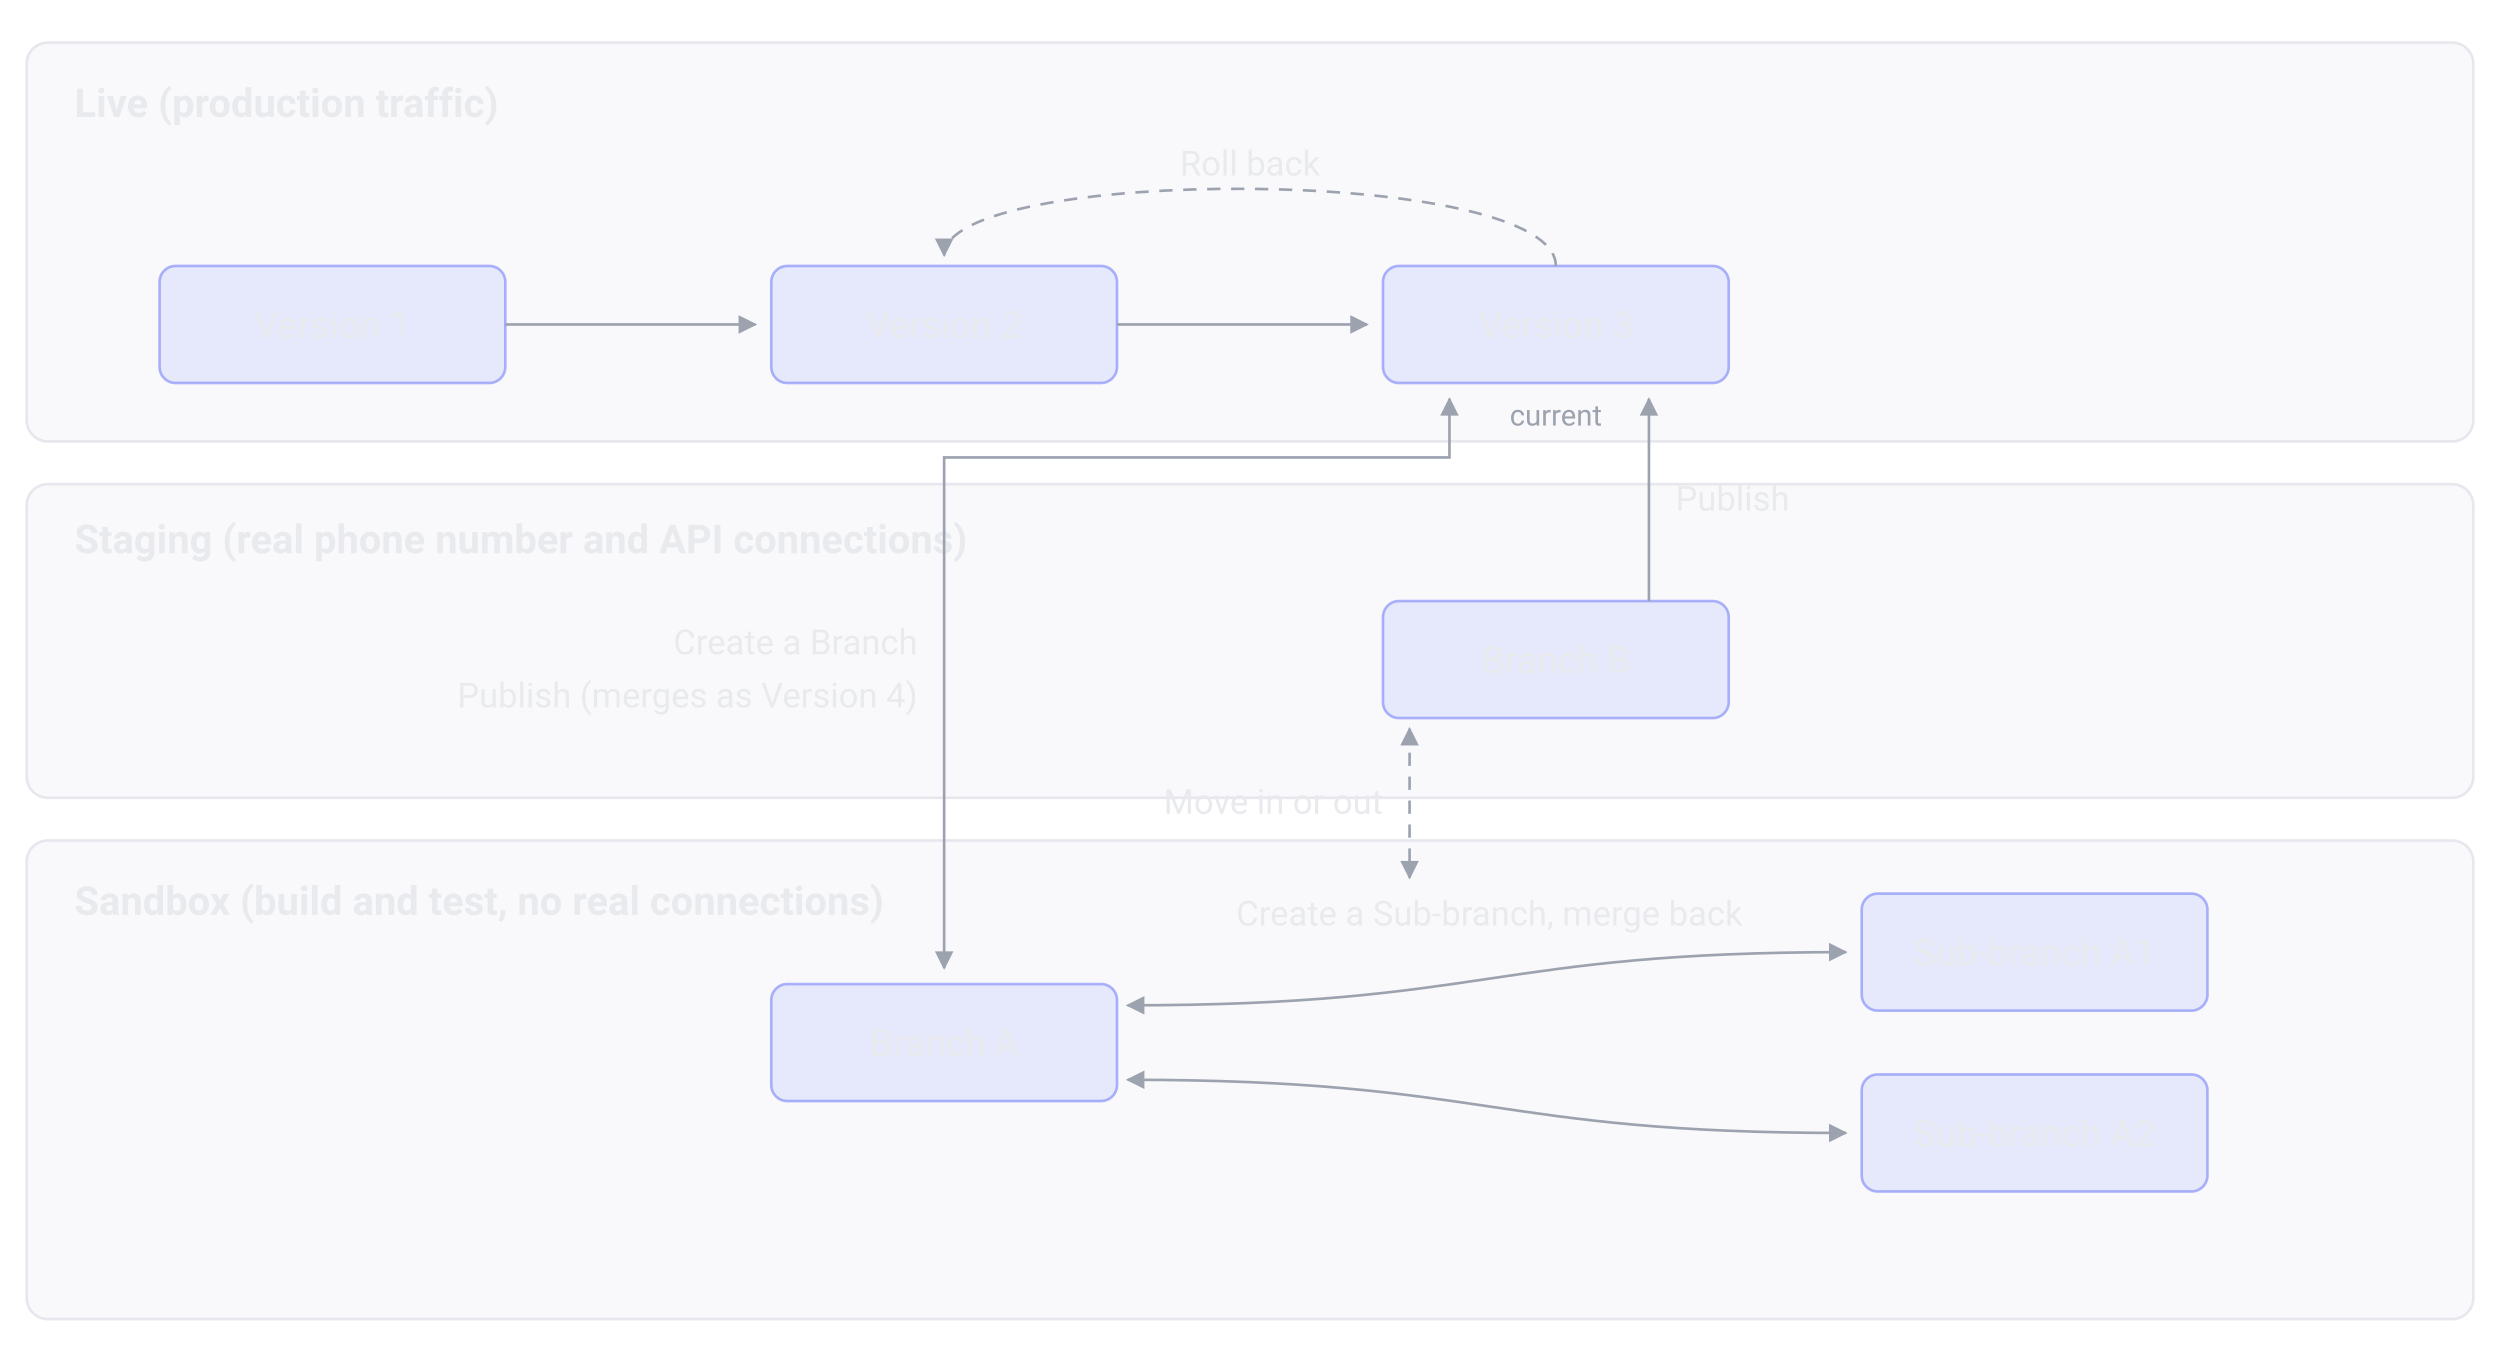
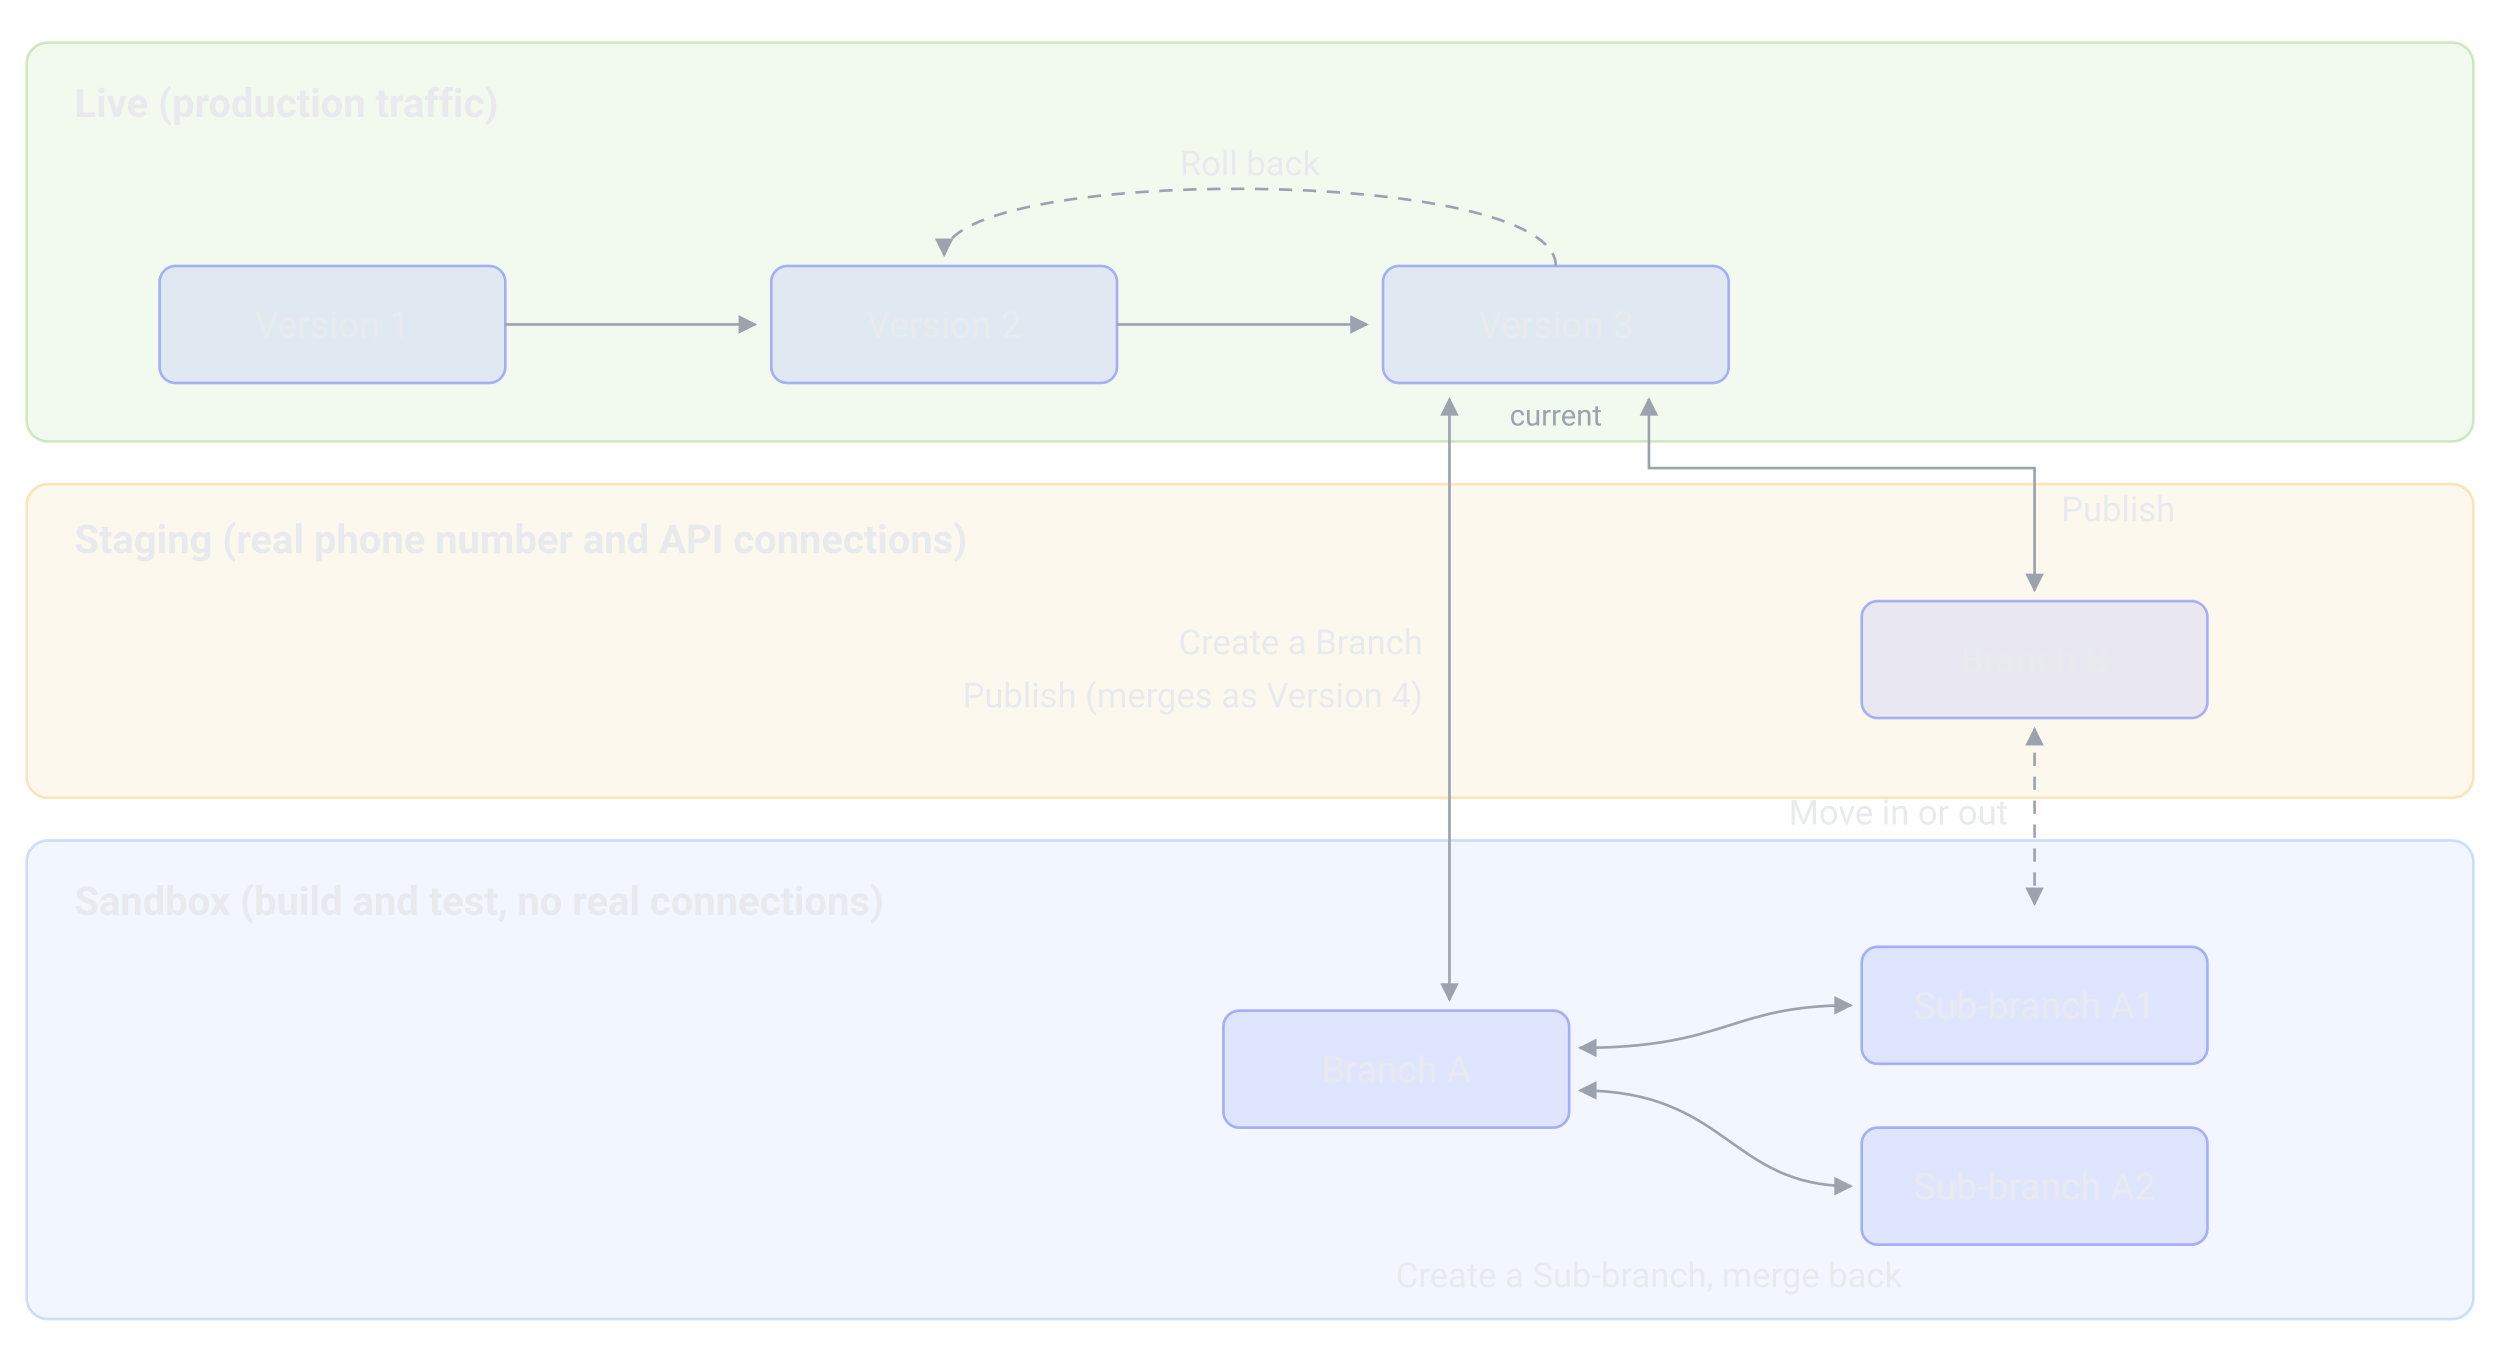
<svg xmlns="http://www.w3.org/2000/svg" viewBox="0 0 940 512" font-family="ui-sans-serif, system-ui, -apple-system, 'Segoe UI', Roboto, Helvetica, Arial, sans-serif">
  <defs>
    <marker id="arr" viewBox="0 0 10 10" refX="9" refY="5" markerWidth="7" markerHeight="7" orient="auto-start-reverse">
      <path d="M 0 0 L 10 5 L 0 10 z" fill="#9ca3af" />
    </marker>
  </defs>
-   <rect x="10" y="16" width="920" height="150" rx="8" fill="rgba(180,180,200,0.08)" stroke="rgba(180,180,200,0.30)" />
-   <rect x="10" y="182" width="920" height="118" rx="8" fill="rgba(180,180,200,0.08)" stroke="rgba(180,180,200,0.30)" />
-   <rect x="10" y="316" width="920" height="180" rx="8" fill="rgba(180,180,200,0.08)" stroke="rgba(180,180,200,0.30)" />
+   <rect x="10" y="16" width="920" height="150" rx="8" fill="rgba(120,200,90,0.10)" stroke="rgba(120,200,90,0.35)" />
+   <rect x="10" y="182" width="920" height="118" rx="8" fill="rgba(240,180,60,0.09)" stroke="rgba(240,180,60,0.32)" />
+   <rect x="10" y="316" width="920" height="180" rx="8" fill="rgba(110,160,255,0.09)" stroke="rgba(110,160,255,0.32)" />
  <text x="28" y="44" font-size="15" font-weight="600" fill="#e8eaed">Live (production traffic)</text>
  <text x="28" y="208" font-size="15" font-weight="600" fill="#e8eaed">Staging (real phone number and API connections)</text>
  <text x="28" y="344" font-size="15" font-weight="600" fill="#e8eaed">Sandbox (build and test, no real connections)</text>
  <rect x="60" y="100" width="130" height="44" rx="6" fill="rgba(129,140,248,0.16)" stroke="rgba(129,140,248,0.65)" />
  <rect x="290" y="100" width="130" height="44" rx="6" fill="rgba(129,140,248,0.16)" stroke="rgba(129,140,248,0.65)" />
  <rect x="520" y="100" width="130" height="44" rx="6" fill="rgba(129,140,248,0.16)" stroke="rgba(129,140,248,0.65)" />
  <text x="125" y="127" font-size="14" text-anchor="middle" fill="#e8eaed">Version 1</text>
  <text x="355" y="127" font-size="14" text-anchor="middle" fill="#e8eaed">Version 2</text>
  <text x="585" y="127" font-size="14" text-anchor="middle" fill="#e8eaed">Version 3</text>
  <text x="585" y="160" font-size="11" text-anchor="middle" fill="#9ca3af">current</text>
  <line x1="190" y1="122" x2="284" y2="122" stroke="#9ca3af" marker-end="url(#arr)" />
  <line x1="420" y1="122" x2="514" y2="122" stroke="#9ca3af" marker-end="url(#arr)" />
  <path d="M 585 100 C 585 62, 355 62, 355 96" fill="none" stroke="#9ca3af" stroke-dasharray="5 4" marker-end="url(#arr)" />
  <text x="470" y="66" font-size="13" text-anchor="middle" fill="#e8eaed">Roll back</text>
-   <rect x="520" y="226" width="130" height="44" rx="6" fill="rgba(129,140,248,0.16)" stroke="rgba(129,140,248,0.65)" />
-   <text x="585" y="253" font-size="14" text-anchor="middle" fill="#e8eaed">Branch B</text>
-   <line x1="620" y1="226" x2="620" y2="150" stroke="#9ca3af" marker-end="url(#arr)" />
-   <text x="630" y="192" font-size="13" fill="#e8eaed">Publish</text>
-   <line x1="530" y1="274" x2="530" y2="330" stroke="#9ca3af" stroke-dasharray="5 4" marker-start="url(#arr)" marker-end="url(#arr)" />
-   <text x="520" y="306" font-size="13" text-anchor="end" fill="#e8eaed">Move in or out</text>
-   <rect x="290" y="370" width="130" height="44" rx="6" fill="rgba(129,140,248,0.16)" stroke="rgba(129,140,248,0.65)" />
-   <rect x="700" y="336" width="130" height="44" rx="6" fill="rgba(129,140,248,0.16)" stroke="rgba(129,140,248,0.65)" />
-   <rect x="700" y="404" width="130" height="44" rx="6" fill="rgba(129,140,248,0.16)" stroke="rgba(129,140,248,0.65)" />
-   <text x="355" y="397" font-size="14" text-anchor="middle" fill="#e8eaed">Branch A</text>
-   <text x="765" y="363" font-size="14" text-anchor="middle" fill="#e8eaed">Sub-branch A1</text>
-   <text x="765" y="431" font-size="14" text-anchor="middle" fill="#e8eaed">Sub-branch A2</text>
-   <path d="M 424 378 C 560 378, 560 358, 694 358" fill="none" stroke="#9ca3af" marker-start="url(#arr)" marker-end="url(#arr)" />
-   <path d="M 424 406 C 560 406, 560 426, 694 426" fill="none" stroke="#9ca3af" marker-start="url(#arr)" marker-end="url(#arr)" />
-   <text x="560" y="348" font-size="13" text-anchor="middle" fill="#e8eaed">Create a Sub-branch, merge back</text>
-   <path d="M 545 150 L 545 172 L 355 172 L 355 364" fill="none" stroke="#9ca3af" marker-start="url(#arr)" marker-end="url(#arr)" />
-   <text x="345" y="246" font-size="13" text-anchor="end" fill="#e8eaed">Create a Branch</text>
-   <text x="345" y="266" font-size="13" text-anchor="end" fill="#e8eaed">Publish (merges as Version 4)</text>
+   <rect x="700" y="226" width="130" height="44" rx="6" fill="rgba(129,140,248,0.16)" stroke="rgba(129,140,248,0.65)" />
+   <text x="765" y="253" font-size="14" text-anchor="middle" fill="#e8eaed">Branch B</text>
+   <path d="M 765 222 L 765 176 L 620 176 L 620 150" fill="none" stroke="#9ca3af" marker-start="url(#arr)" marker-end="url(#arr)" />
+   <text x="775" y="196" font-size="13" fill="#e8eaed">Publish</text>
+   <line x1="765" y1="274" x2="765" y2="340" stroke="#9ca3af" stroke-dasharray="5 4" marker-start="url(#arr)" marker-end="url(#arr)" />
+   <text x="755" y="310" font-size="13" text-anchor="end" fill="#e8eaed">Move in or out</text>
+   <rect x="460" y="380" width="130" height="44" rx="6" fill="rgba(129,140,248,0.16)" stroke="rgba(129,140,248,0.65)" />
+   <rect x="700" y="356" width="130" height="44" rx="6" fill="rgba(129,140,248,0.16)" stroke="rgba(129,140,248,0.65)" />
+   <rect x="700" y="424" width="130" height="44" rx="6" fill="rgba(129,140,248,0.16)" stroke="rgba(129,140,248,0.65)" />
+   <text x="525" y="407" font-size="14" text-anchor="middle" fill="#e8eaed">Branch A</text>
+   <text x="765" y="383" font-size="14" text-anchor="middle" fill="#e8eaed">Sub-branch A1</text>
+   <text x="765" y="451" font-size="14" text-anchor="middle" fill="#e8eaed">Sub-branch A2</text>
+   <path d="M 594 394 C 650 394, 650 378, 696 378" fill="none" stroke="#9ca3af" marker-start="url(#arr)" marker-end="url(#arr)" />
+   <path d="M 594 410 C 650 410, 650 446, 696 446" fill="none" stroke="#9ca3af" marker-start="url(#arr)" marker-end="url(#arr)" />
+   <text x="620" y="484" font-size="13" text-anchor="middle" fill="#e8eaed">Create a Sub-branch, merge back</text>
+   <path d="M 545 150 L 545 376" fill="none" stroke="#9ca3af" marker-start="url(#arr)" marker-end="url(#arr)" />
+   <text x="535" y="246" font-size="13" text-anchor="end" fill="#e8eaed">Create a Branch</text>
+   <text x="535" y="266" font-size="13" text-anchor="end" fill="#e8eaed">Publish (merges as Version 4)</text>
</svg>
